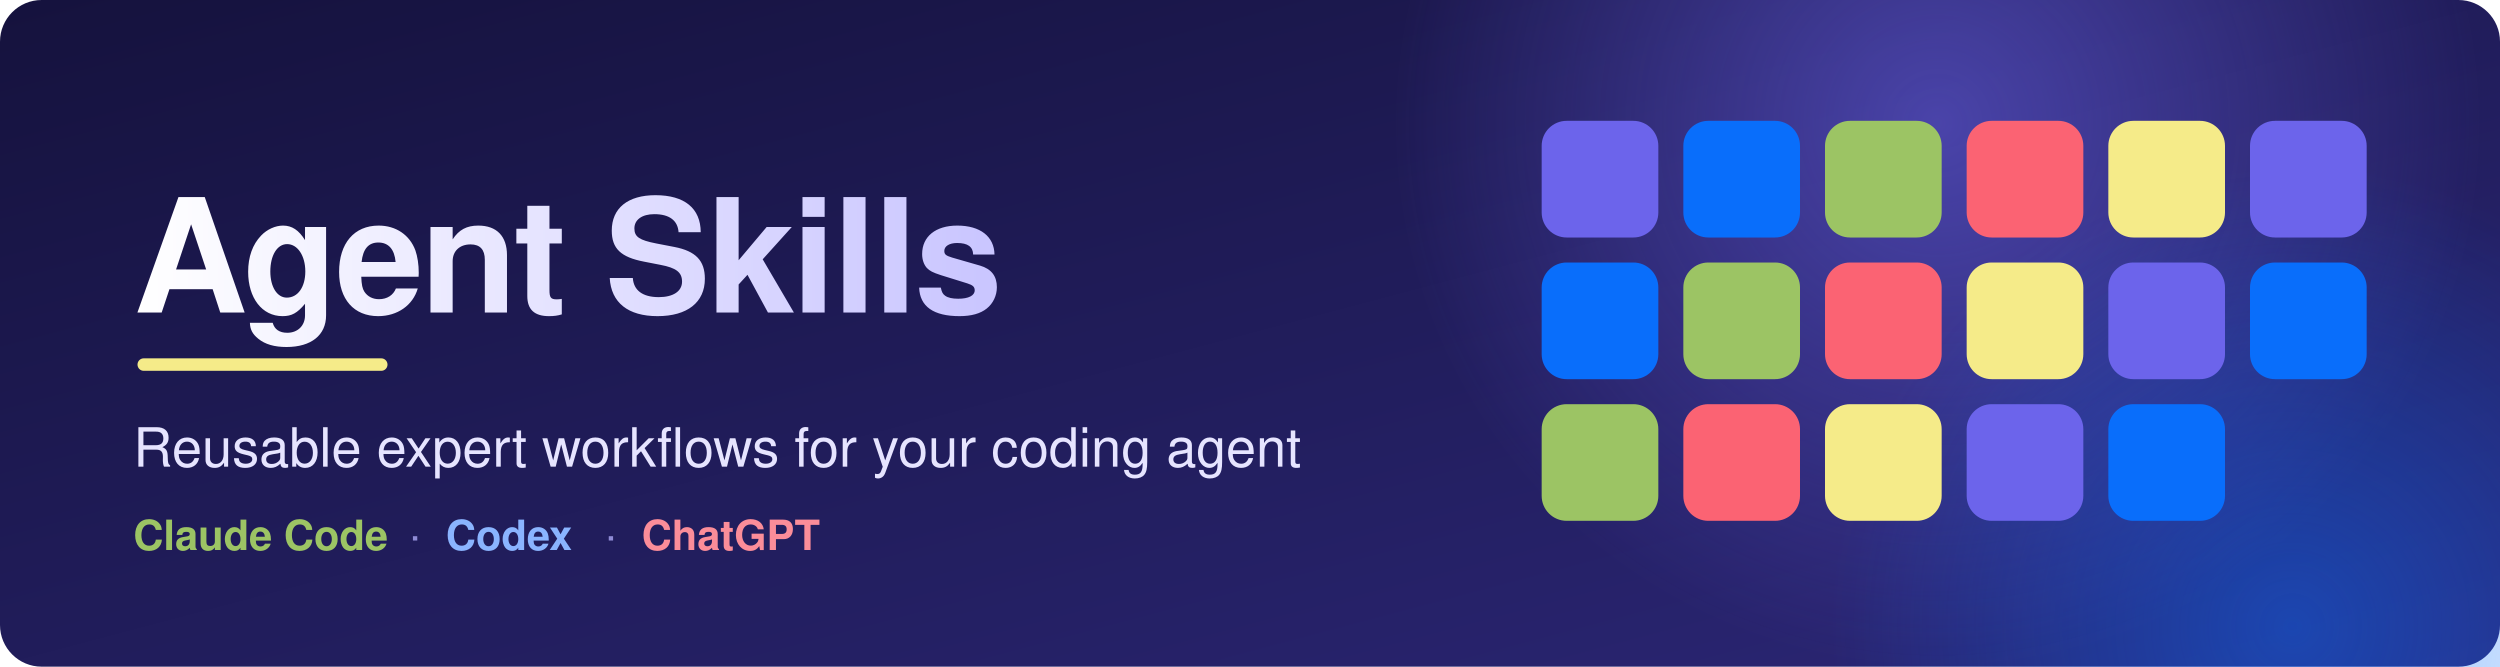
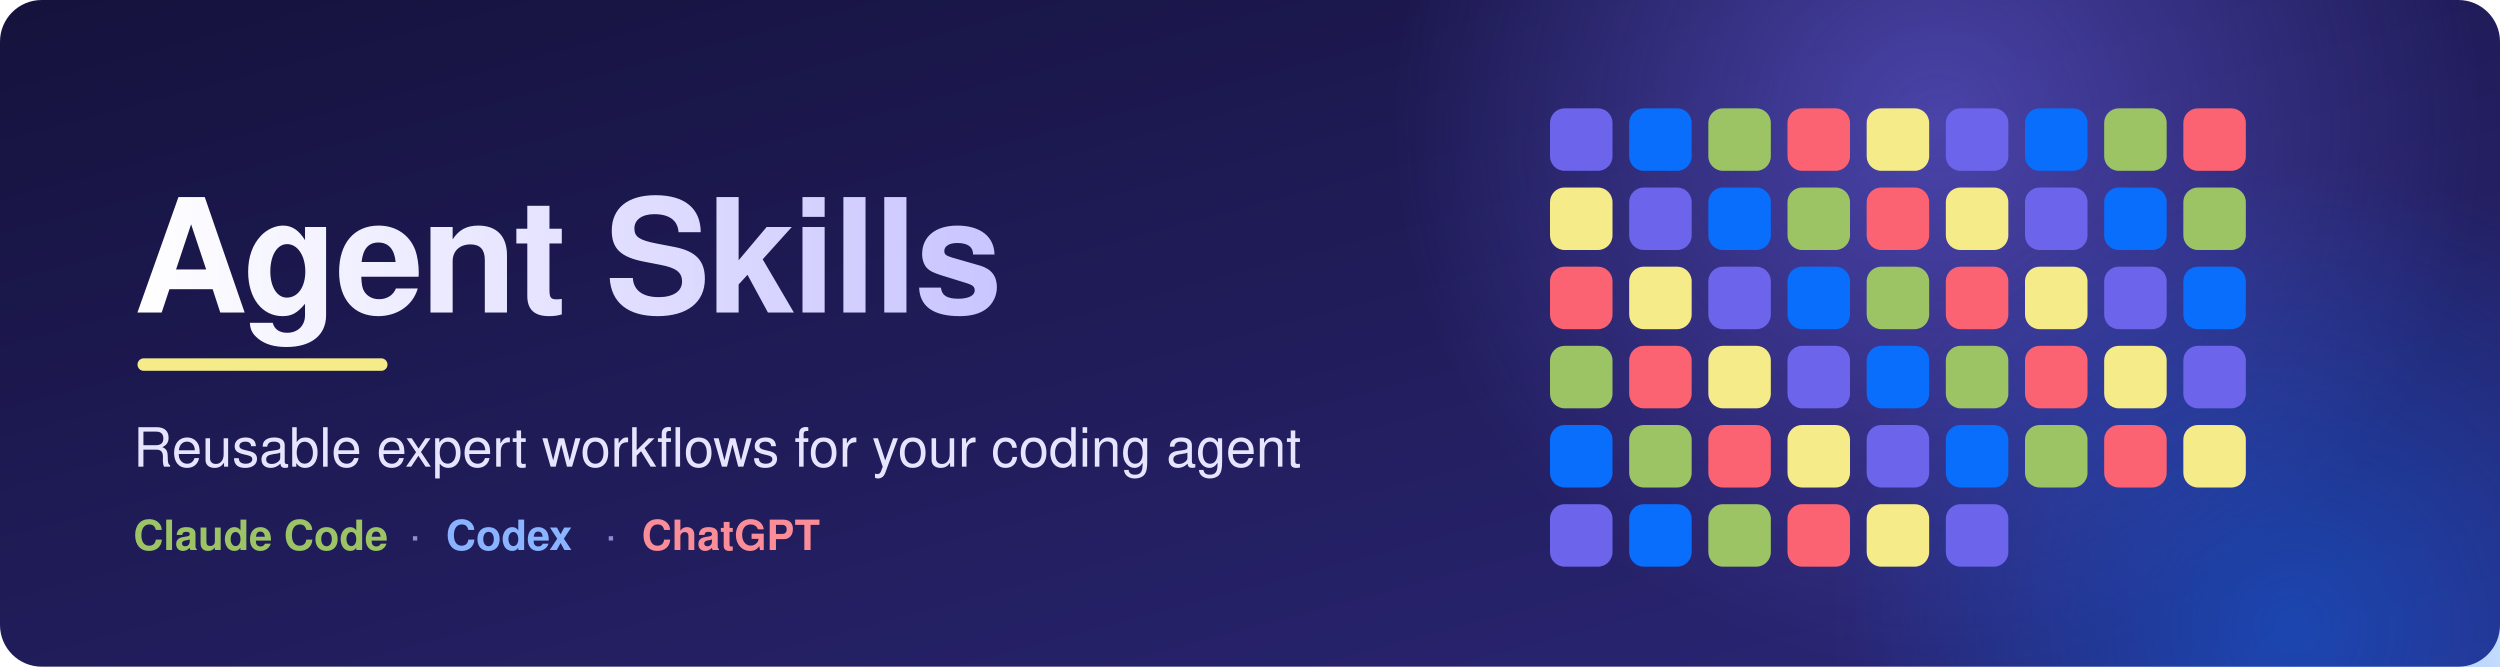
<svg xmlns="http://www.w3.org/2000/svg" width="1200" height="320" viewBox="0 0 1200 320" role="img" aria-labelledby="t d">
  <defs>
    <linearGradient id="bg" x1="0" y1="0" x2="1" y2="1">
      <stop offset="0" stop-color="#15123d" />
      <stop offset="1" stop-color="#2c2778" />
    </linearGradient>
    <linearGradient id="word" x1="0" y1="0" x2="1" y2="0">
      <stop offset="0" stop-color="#ffffff" />
      <stop offset="1" stop-color="#c9c5ff" />
    </linearGradient>
    <radialGradient id="glowA" cx="0.5" cy="0.5" r="0.5">
      <stop offset="0" stop-color="#6c64eb" stop-opacity="0.55" />
      <stop offset="1" stop-color="#6c64eb" stop-opacity="0" />
    </radialGradient>
    <radialGradient id="glowB" cx="0.5" cy="0.5" r="0.5">
      <stop offset="0" stop-color="#096efb" stop-opacity="0.45" />
      <stop offset="1" stop-color="#096efb" stop-opacity="0" />
    </radialGradient>
  </defs>
  <rect width="1200" height="320" rx="20" fill="url(#bg)" />
  <circle cx="930" cy="60" r="260" fill="url(#glowA)" />
  <circle cx="1100" cy="300" r="220" fill="url(#glowB)" />
  <g font-family="-apple-system, 'Segoe UI', Helvetica, Arial, sans-serif">
    <text x="64" y="150" font-size="76" font-weight="800" fill="url(#word)" letter-spacing="-1.5">Agent Skills</text>
    <rect x="66" y="172" width="120" height="6" rx="3" fill="#f5eb89" />
    <text x="64" y="224" font-size="26" fill="#e6e4ff">Reusable expert workflows for your coding agent</text>
    <text x="64" y="264" font-size="20" font-weight="600" fill="#9cc464">Claude Code</text>
    <text x="196" y="264" font-size="20" fill="#8f8bd6">·</text>
    <text x="214" y="264" font-size="20" font-weight="600" fill="#8ab4ff">Codex</text>
    <text x="290" y="264" font-size="20" fill="#8f8bd6">·</text>
    <text x="308" y="264" font-size="20" font-weight="600" fill="#fb8d99">ChatGPT</text>
  </g>
  <g>
-     <rect x="740" y="58" width="56" height="56" rx="12" fill="#6c64eb" />
-     <rect x="808" y="58" width="56" height="56" rx="12" fill="#096efb" />
-     <rect x="876" y="58" width="56" height="56" rx="12" fill="#9cc464" />
-     <rect x="944" y="58" width="56" height="56" rx="12" fill="#fb6373" />
-     <rect x="1012" y="58" width="56" height="56" rx="12" fill="#f5eb89" />
-     <rect x="1080" y="58" width="56" height="56" rx="12" fill="#6c64eb" />
-     <rect x="740" y="126" width="56" height="56" rx="12" fill="#096efb" />
-     <rect x="808" y="126" width="56" height="56" rx="12" fill="#9cc464" />
-     <rect x="876" y="126" width="56" height="56" rx="12" fill="#fb6373" />
-     <rect x="944" y="126" width="56" height="56" rx="12" fill="#f5eb89" />
-     <rect x="1012" y="126" width="56" height="56" rx="12" fill="#6c64eb" />
-     <rect x="1080" y="126" width="56" height="56" rx="12" fill="#096efb" />
-     <rect x="740" y="194" width="56" height="56" rx="12" fill="#9cc464" />
-     <rect x="808" y="194" width="56" height="56" rx="12" fill="#fb6373" />
-     <rect x="876" y="194" width="56" height="56" rx="12" fill="#f5eb89" />
-     <rect x="944" y="194" width="56" height="56" rx="12" fill="#6c64eb" />
-     <rect x="1012" y="194" width="56" height="56" rx="12" fill="#096efb" />
+     <rect x="744" y="52" width="30" height="30" rx="7" fill="#6c64eb" />
+     <rect x="782" y="52" width="30" height="30" rx="7" fill="#096efb" />
+     <rect x="820" y="52" width="30" height="30" rx="7" fill="#9cc464" />
+     <rect x="858" y="52" width="30" height="30" rx="7" fill="#fb6373" />
+     <rect x="896" y="52" width="30" height="30" rx="7" fill="#f5eb89" />
+     <rect x="934" y="52" width="30" height="30" rx="7" fill="#6c64eb" />
+     <rect x="972" y="52" width="30" height="30" rx="7" fill="#096efb" />
+     <rect x="1010" y="52" width="30" height="30" rx="7" fill="#9cc464" />
+     <rect x="1048" y="52" width="30" height="30" rx="7" fill="#fb6373" />
+     <rect x="744" y="90" width="30" height="30" rx="7" fill="#f5eb89" />
+     <rect x="782" y="90" width="30" height="30" rx="7" fill="#6c64eb" />
+     <rect x="820" y="90" width="30" height="30" rx="7" fill="#096efb" />
+     <rect x="858" y="90" width="30" height="30" rx="7" fill="#9cc464" />
+     <rect x="896" y="90" width="30" height="30" rx="7" fill="#fb6373" />
+     <rect x="934" y="90" width="30" height="30" rx="7" fill="#f5eb89" />
+     <rect x="972" y="90" width="30" height="30" rx="7" fill="#6c64eb" />
+     <rect x="1010" y="90" width="30" height="30" rx="7" fill="#096efb" />
+     <rect x="1048" y="90" width="30" height="30" rx="7" fill="#9cc464" />
+     <rect x="744" y="128" width="30" height="30" rx="7" fill="#fb6373" />
+     <rect x="782" y="128" width="30" height="30" rx="7" fill="#f5eb89" />
+     <rect x="820" y="128" width="30" height="30" rx="7" fill="#6c64eb" />
+     <rect x="858" y="128" width="30" height="30" rx="7" fill="#096efb" />
+     <rect x="896" y="128" width="30" height="30" rx="7" fill="#9cc464" />
+     <rect x="934" y="128" width="30" height="30" rx="7" fill="#fb6373" />
+     <rect x="972" y="128" width="30" height="30" rx="7" fill="#f5eb89" />
+     <rect x="1010" y="128" width="30" height="30" rx="7" fill="#6c64eb" />
+     <rect x="1048" y="128" width="30" height="30" rx="7" fill="#096efb" />
+     <rect x="744" y="166" width="30" height="30" rx="7" fill="#9cc464" />
+     <rect x="782" y="166" width="30" height="30" rx="7" fill="#fb6373" />
+     <rect x="820" y="166" width="30" height="30" rx="7" fill="#f5eb89" />
+     <rect x="858" y="166" width="30" height="30" rx="7" fill="#6c64eb" />
+     <rect x="896" y="166" width="30" height="30" rx="7" fill="#096efb" />
+     <rect x="934" y="166" width="30" height="30" rx="7" fill="#9cc464" />
+     <rect x="972" y="166" width="30" height="30" rx="7" fill="#fb6373" />
+     <rect x="1010" y="166" width="30" height="30" rx="7" fill="#f5eb89" />
+     <rect x="1048" y="166" width="30" height="30" rx="7" fill="#6c64eb" />
+     <rect x="744" y="204" width="30" height="30" rx="7" fill="#096efb" />
+     <rect x="782" y="204" width="30" height="30" rx="7" fill="#9cc464" />
+     <rect x="820" y="204" width="30" height="30" rx="7" fill="#fb6373" />
+     <rect x="858" y="204" width="30" height="30" rx="7" fill="#f5eb89" />
+     <rect x="896" y="204" width="30" height="30" rx="7" fill="#6c64eb" />
+     <rect x="934" y="204" width="30" height="30" rx="7" fill="#096efb" />
+     <rect x="972" y="204" width="30" height="30" rx="7" fill="#9cc464" />
+     <rect x="1010" y="204" width="30" height="30" rx="7" fill="#fb6373" />
+     <rect x="1048" y="204" width="30" height="30" rx="7" fill="#f5eb89" />
+     <rect x="744" y="242" width="30" height="30" rx="7" fill="#6c64eb" />
+     <rect x="782" y="242" width="30" height="30" rx="7" fill="#096efb" />
+     <rect x="820" y="242" width="30" height="30" rx="7" fill="#9cc464" />
+     <rect x="858" y="242" width="30" height="30" rx="7" fill="#fb6373" />
+     <rect x="896" y="242" width="30" height="30" rx="7" fill="#f5eb89" />
+     <rect x="934" y="242" width="30" height="30" rx="7" fill="#6c64eb" />
  </g>
</svg>
